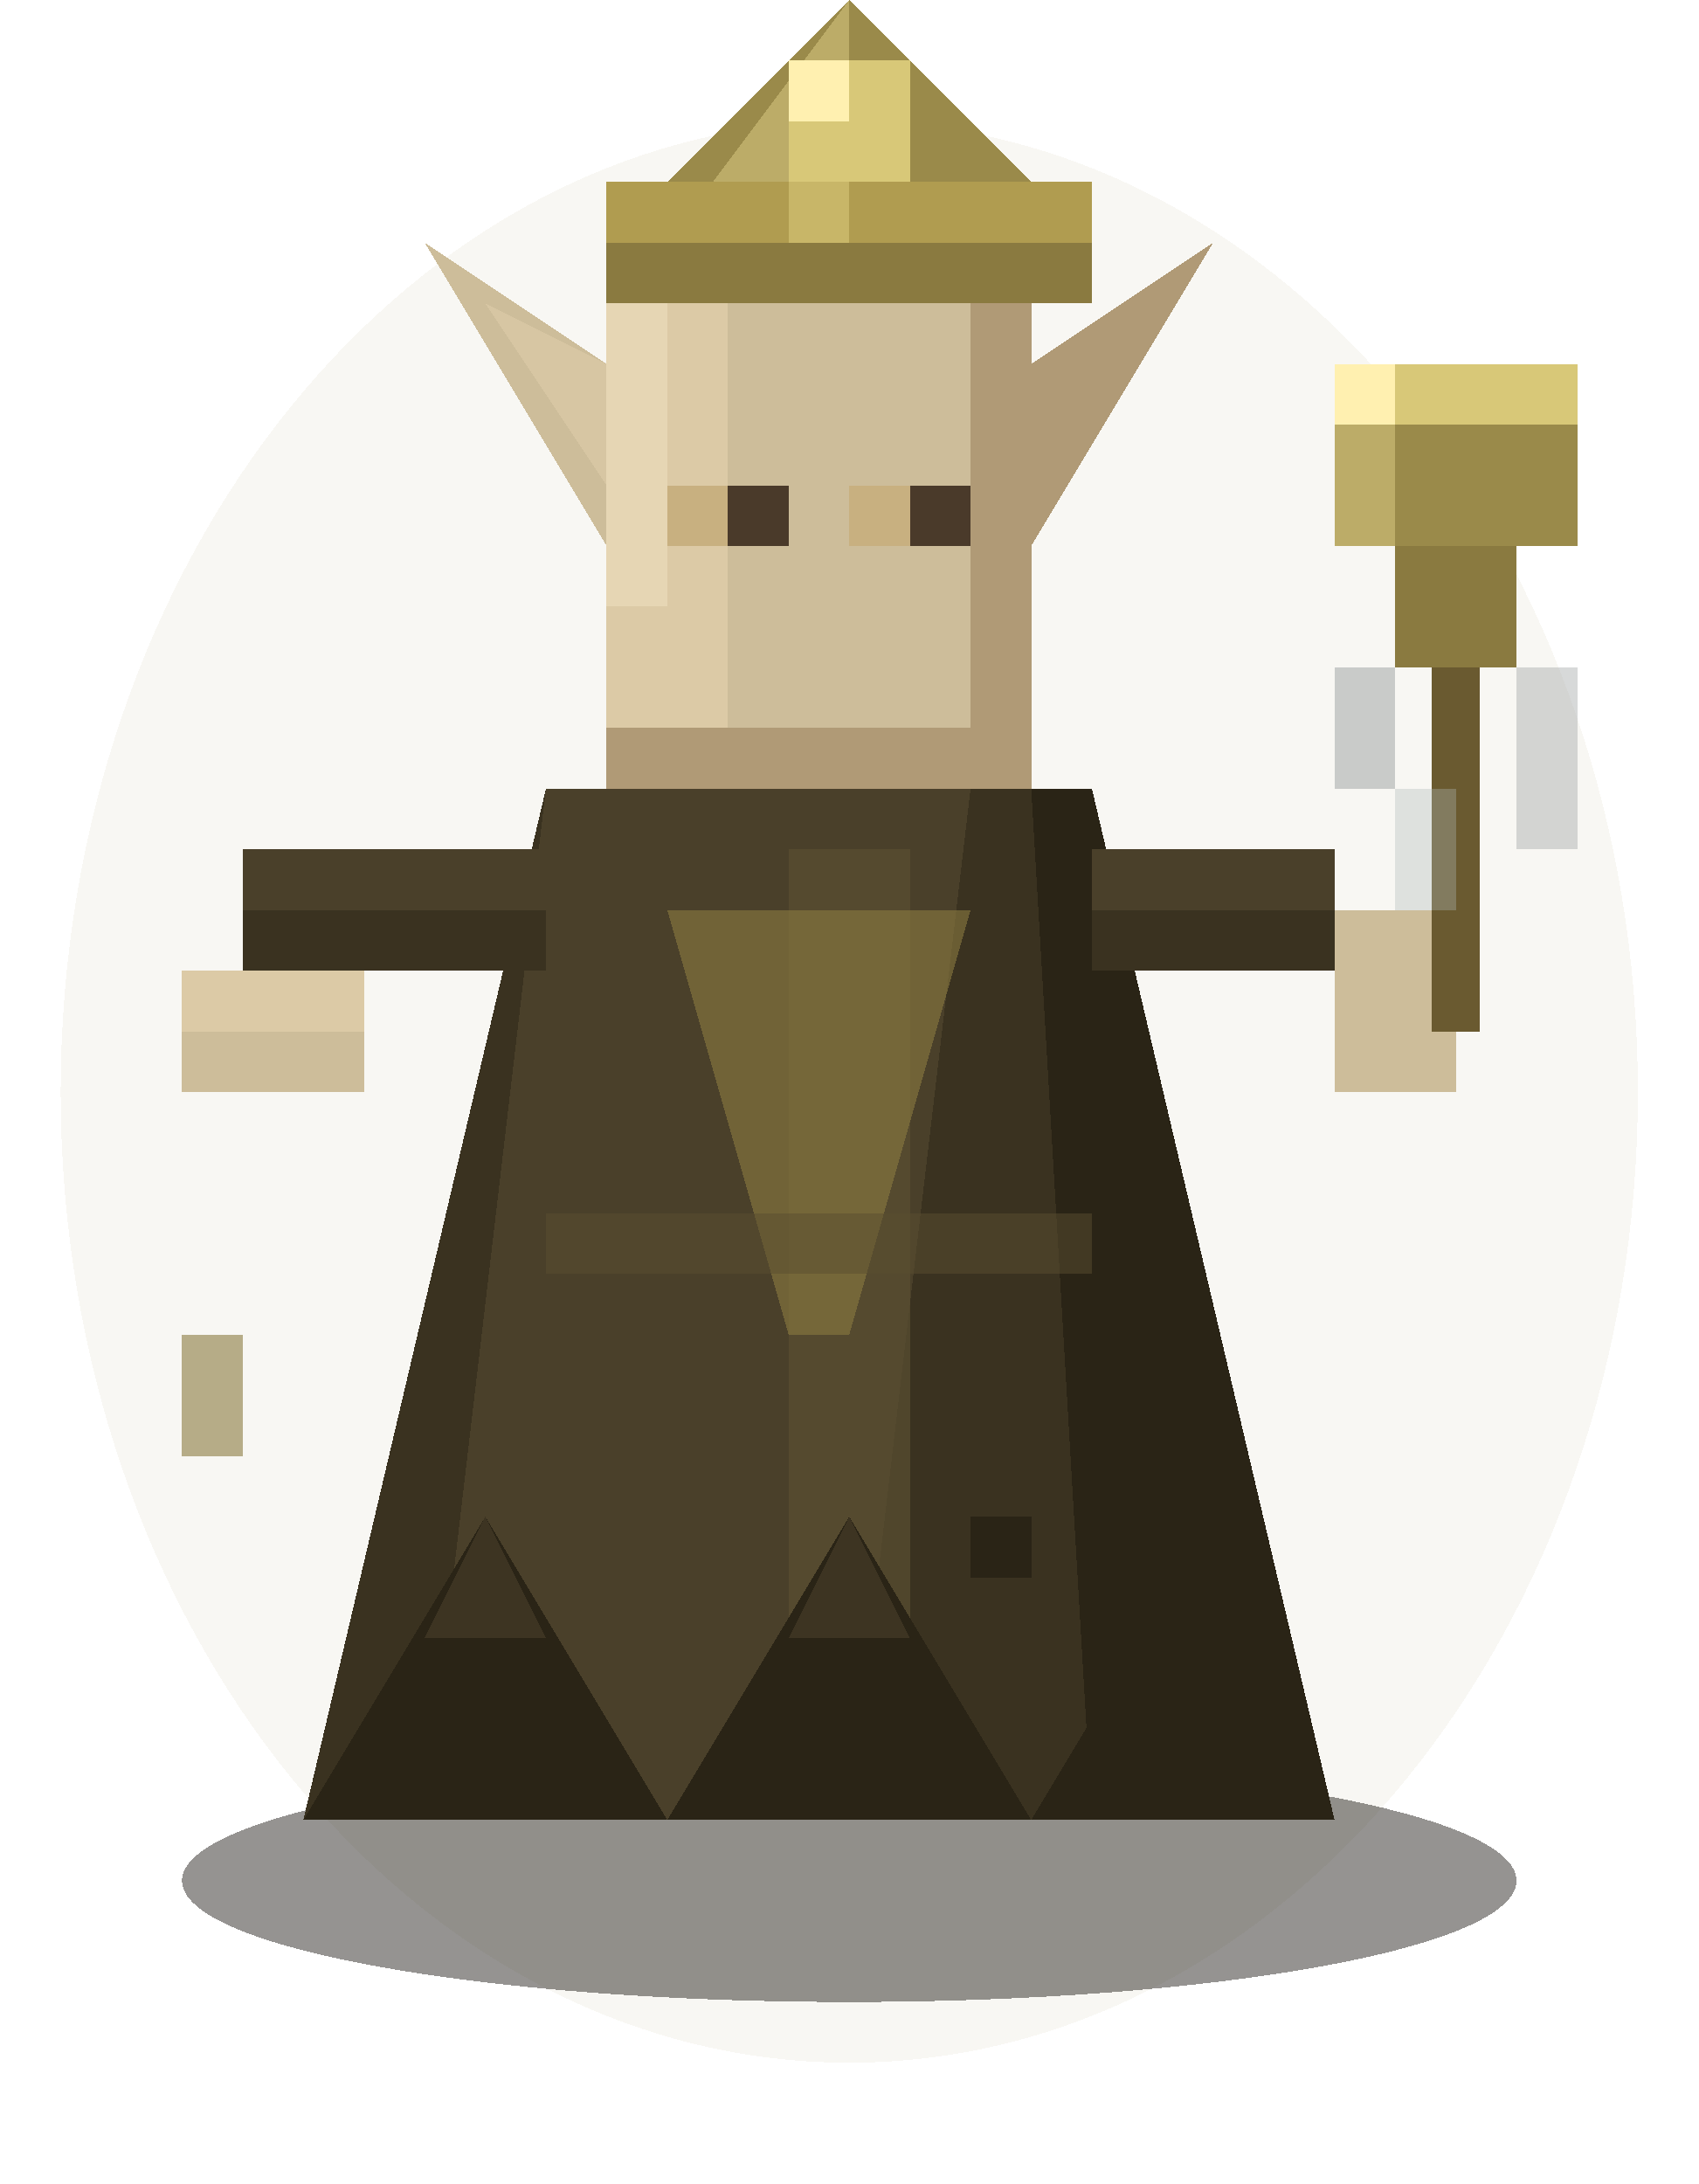
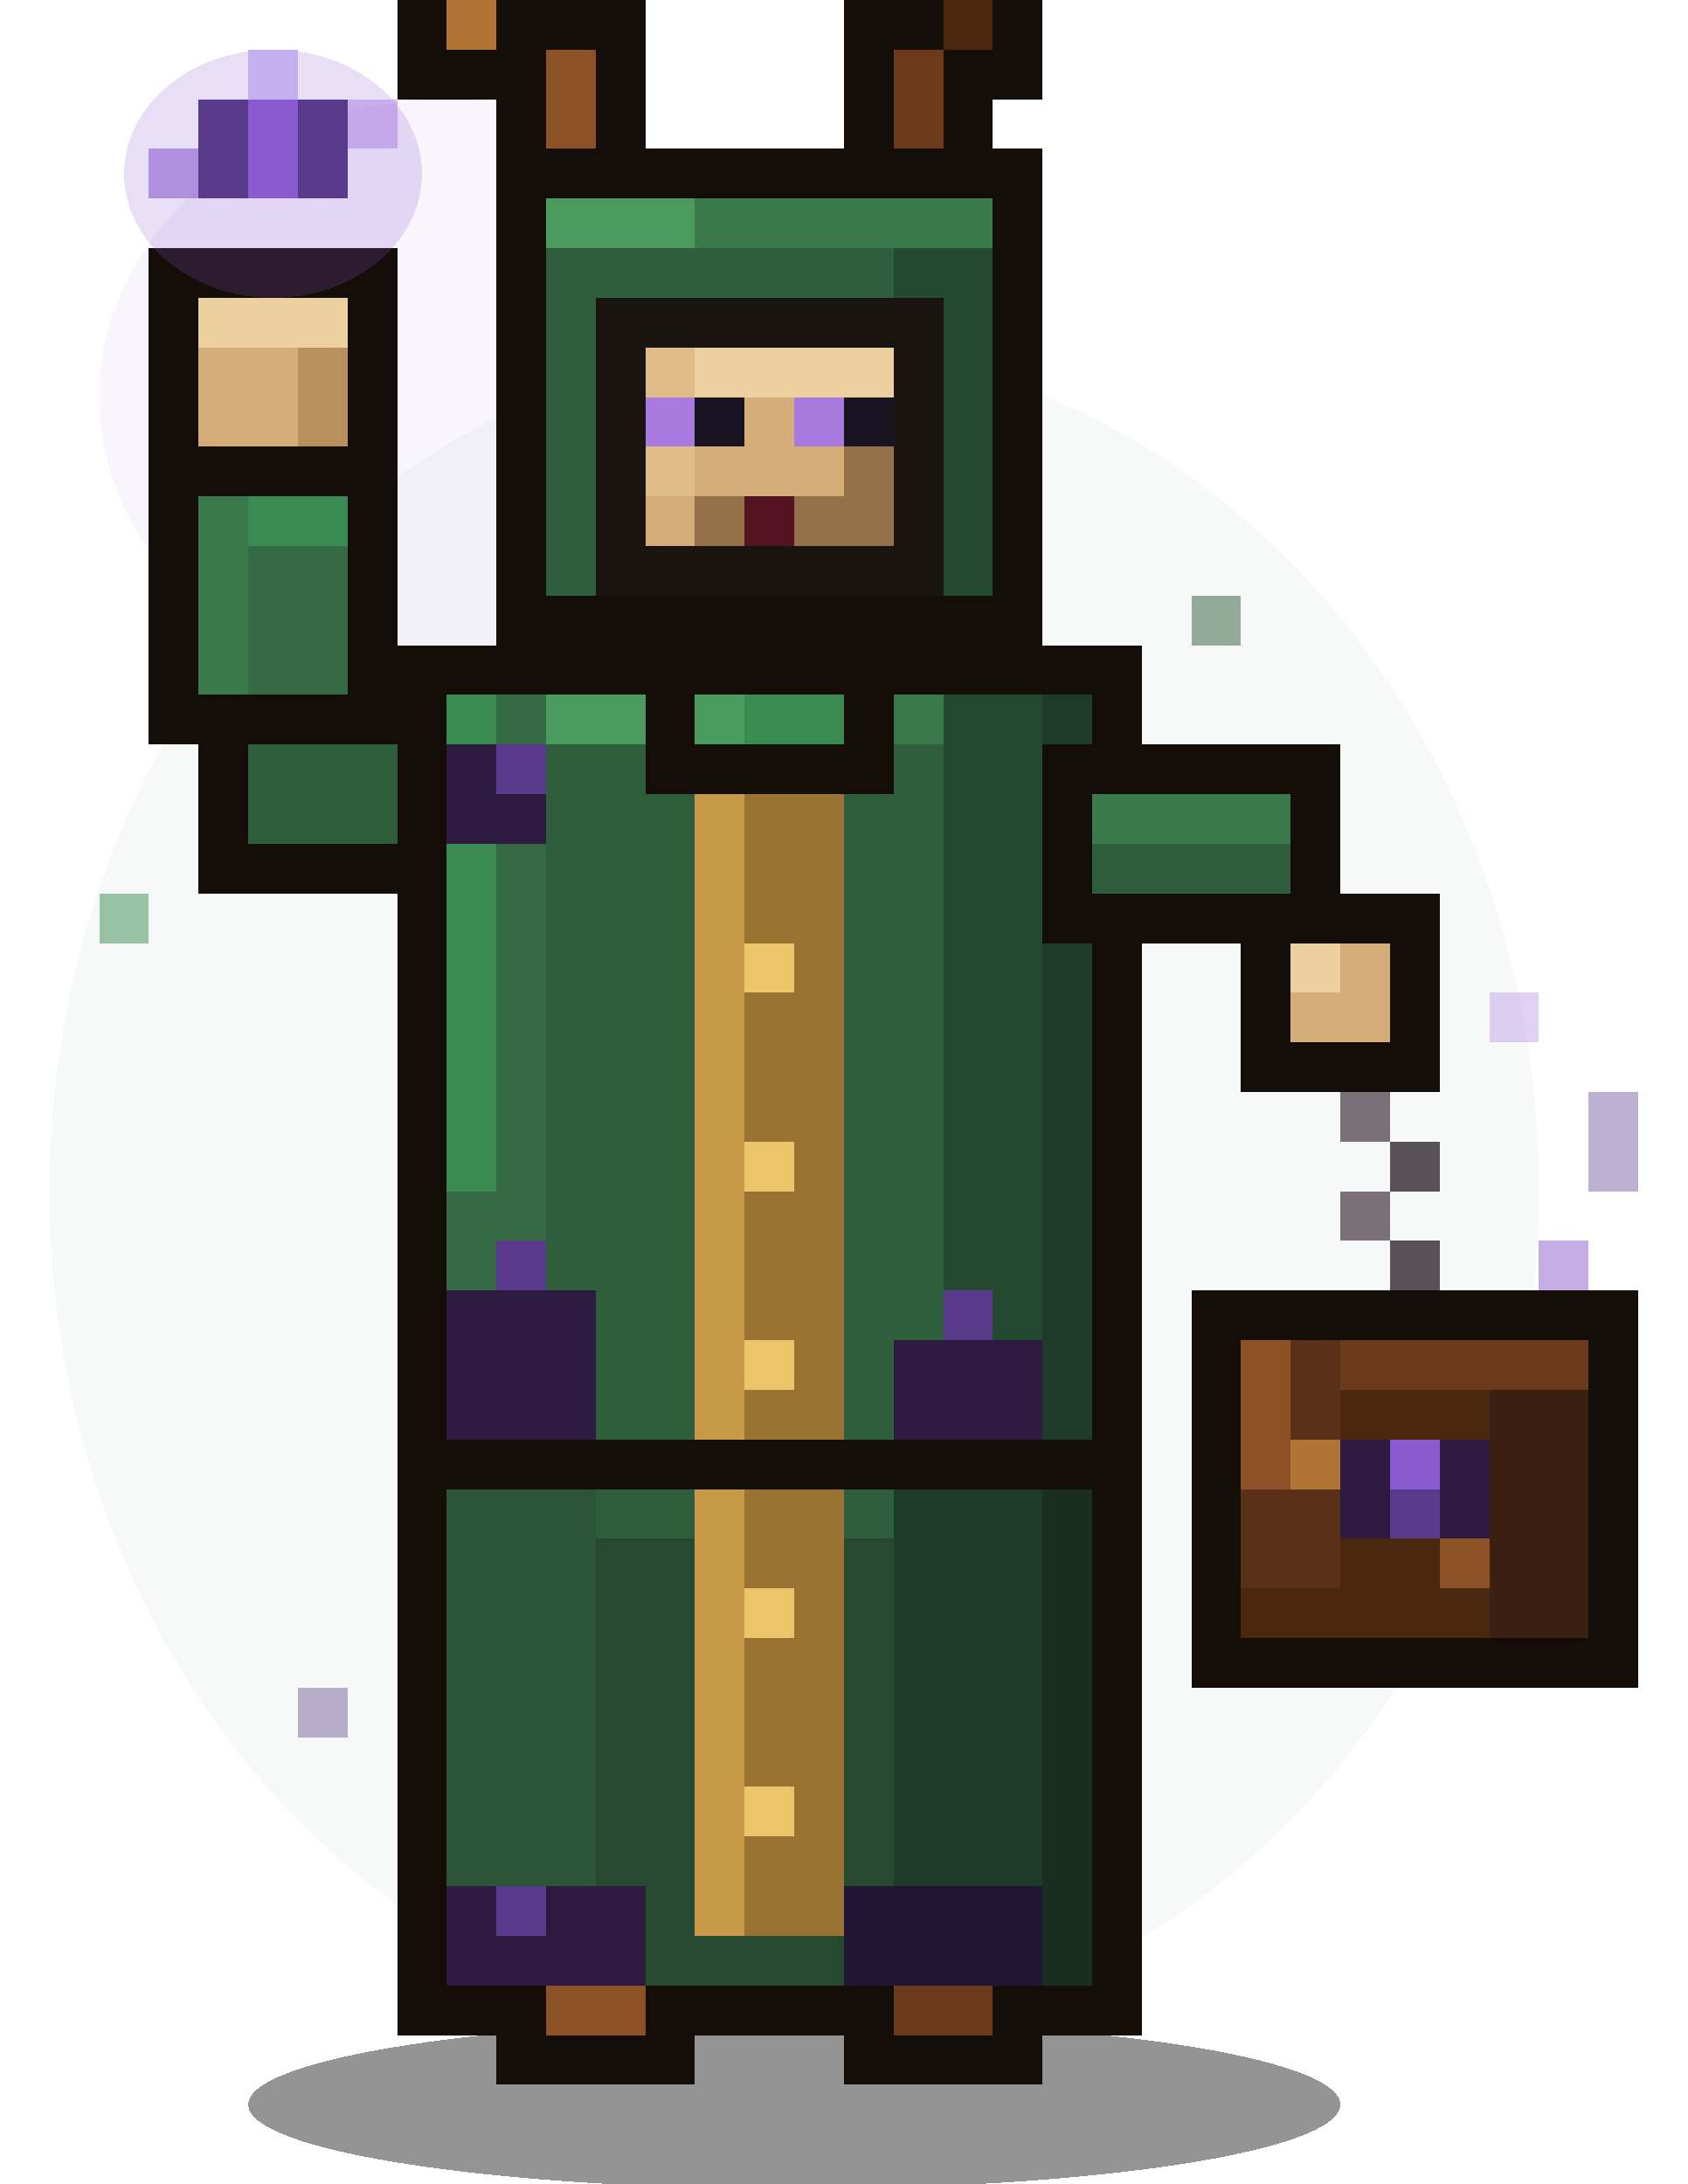
- <svg xmlns="http://www.w3.org/2000/svg" viewBox="0 0 28 36" shape-rendering="crispEdges" preserveAspectRatio="xMidYMax meet" aria-label="Corrupted War-Priest">
-   <ellipse cx="14" cy="18" rx="13" ry="16" fill="#9a8a4a" opacity="0.07" />
-   <ellipse cx="14" cy="31" rx="11" ry="2" fill="#14100a" opacity="0.45" />
-   <polygon points="14,0 10,4 18,4" fill="#9a8a4a" />
-   <polygon points="14,0 11,4 14,4" fill="#bcac68" />
-   <rect x="10" y="3" width="8" height="2" fill="#8a7a40" />
-   <rect x="10" y="3" width="8" height="1" fill="#b09c50" />
-   <rect x="13" y="1" width="2" height="2" fill="#d8c878" />
-   <rect x="13" y="1" width="1" height="1" fill="#fff0b0" />
-   <rect x="10" y="5" width="7" height="8" fill="#cdbd9a" />
-   <rect x="10" y="5" width="2" height="8" fill="#dccaa6" />
-   <rect x="10" y="5" width="1" height="5" fill="#e6d6b4" />
-   <rect x="16" y="5" width="1" height="8" fill="#b09a76" />
-   <rect x="10" y="12" width="7" height="1" fill="#b09a76" />
-   <rect x="11" y="8" width="2" height="1" fill="#4a3a2a" />
-   <rect x="14" y="8" width="2" height="1" fill="#4a3a2a" />
-   <rect x="11" y="8" width="1" height="1" fill="#c8b080" />
-   <rect x="14" y="8" width="1" height="1" fill="#c8b080" />
-   <polygon points="10,6 7,4 10,9" fill="#cdbd9a" />
-   <polygon points="10,6 8,5 10,8" fill="#dccaa6" opacity="0.7" />
-   <polygon points="17,6 20,4 17,9" fill="#b09a76" />
-   <polygon points="9,13 18,13 22,30 5,30" fill="#3a3220" />
-   <polygon points="9,13 16,13 14,30 7,30" fill="#4a402a" />
-   <rect x="13" y="14" width="2" height="16" fill="#5a4e30" opacity="0.7" />
-   <polygon points="17,13 18,13 22,30 18,30" fill="#2a2416" />
-   <polygon points="11,15 16,15 14,22 13,22" fill="#8a7a40" opacity="0.6" />
-   <rect x="9" y="20" width="9" height="1" fill="#5a4e30" opacity="0.5" />
-   <rect x="10" y="17" width="1" height="1" fill="#4a402a" />
-   <rect x="16" y="25" width="1" height="1" fill="#2a2416" />
-   <rect x="18" y="14" width="4" height="2" fill="#3a3220" />
-   <rect x="18" y="14" width="4" height="1" fill="#4a402a" />
-   <rect x="22" y="15" width="2" height="3" fill="#cdbd9a" />
-   <rect x="4" y="14" width="5" height="2" fill="#3a3220" />
-   <rect x="4" y="14" width="5" height="1" fill="#4a402a" />
-   <rect x="3" y="16" width="3" height="2" fill="#cdbd9a" />
-   <rect x="3" y="16" width="3" height="1" fill="#dccaa6" />
-   <line x1="24" y1="6" x2="24" y2="17" stroke="#6a5a30" stroke-width="0.8" />
-   <rect x="22" y="6" width="4" height="3" fill="#9a8a4a" />
-   <rect x="22" y="6" width="4" height="1" fill="#d8c878" />
-   <rect x="22" y="6" width="1" height="3" fill="#bcac68" />
-   <rect x="22" y="6" width="1" height="1" fill="#fff0b0" />
-   <rect x="23" y="9" width="2" height="2" fill="#8a7a40" />
-   <rect x="22" y="11" width="1" height="2" fill="#9aa0a0" opacity="0.5" />
-   <rect x="25" y="11" width="1" height="3" fill="#9aa0a0" opacity="0.4" />
-   <rect x="23" y="13" width="1" height="2" fill="#b0b6b6" opacity="0.35" />
-   <polygon points="5,30 8,25 11,30" fill="#2a2416" />
-   <polygon points="11,30 14,25 17,30" fill="#2a2416" />
-   <polygon points="17,30 20,25 22,30" fill="#2a2416" />
-   <polygon points="8,25 9,27 7,27" fill="#4a402a" opacity="0.6" />
-   <polygon points="14,25 15,27 13,27" fill="#4a402a" opacity="0.6" />
-   <rect x="3" y="22" width="1" height="2" fill="#8a7a40" opacity="0.6" />
-   <rect x="13" y="3" width="1" height="1" fill="#d8c878" opacity="0.6" />
+ <svg xmlns="http://www.w3.org/2000/svg" viewBox="0 0 34 44" shape-rendering="crispEdges" preserveAspectRatio="xMidYMax meet" aria-label="Corrupted War-Priest">
+   <ellipse cx="16" cy="24" rx="15" ry="17" fill="#3a8a52" opacity="0.05" />
+   <ellipse cx="9" cy="8" rx="7" ry="6" fill="#a87ae0" opacity="0.08" />
+   <ellipse cx="16" cy="42.4" rx="11" ry="1.7" fill="#000" opacity="0.42" />
+   <rect x="10" y="0" width="3" height="4" fill="#150d08" />
+   <rect x="11" y="1" width="1" height="3" fill="#8c5226" />
+   <rect x="8" y="0" width="3" height="2" fill="#150d08" />
+   <rect x="9" y="0" width="1" height="1" fill="#b07434" />
+   <rect x="17" y="0" width="3" height="3" fill="#150d08" />
+   <rect x="18" y="1" width="1" height="2" fill="#6a3a1a" />
+   <rect x="19" y="0" width="2" height="2" fill="#150d08" />
+   <rect x="19" y="0" width="1" height="1" fill="#4a2810" />
+   <rect x="10" y="3" width="11" height="10" fill="#150d08" />
+   <rect x="11" y="4" width="9" height="8" fill="#2e5e3c" />
+   <rect x="11" y="4" width="9" height="1" fill="#3a7a4a" />
+   <rect x="11" y="4" width="3" height="1" fill="#4a9a5e" />
+   <rect x="18" y="5" width="2" height="7" fill="#234a30" />
+   <rect x="12" y="6" width="7" height="6" fill="#1a1410" />
+   <rect x="13" y="7" width="5" height="4" fill="#d4ad78" />
+   <rect x="13" y="7" width="5" height="1" fill="#ecd0a0" />
+   <rect x="13" y="7" width="1" height="3" fill="#e0bd88" />
+   <rect x="17" y="8" width="1" height="3" fill="#95714a" />
+   <rect x="13" y="8" width="2" height="1" fill="#1a1322" />
+   <rect x="16" y="8" width="2" height="1" fill="#1a1322" />
+   <rect x="13" y="8" width="1" height="1" fill="#a87ae0" />
+   <rect x="16" y="8" width="1" height="1" fill="#a87ae0" />
+   <rect x="14" y="10" width="3" height="1" fill="#95714a" />
+   <rect x="15" y="10" width="1" height="1" fill="#531320" />
+   <rect x="8" y="13" width="15" height="17" fill="#150d08" />
+   <rect x="9" y="14" width="13" height="15" fill="#2e5e3c" />
+   <rect x="9" y="14" width="13" height="1" fill="#3a7a4a" />
+   <rect x="9" y="14" width="5" height="1" fill="#4a9a5e" />
+   <rect x="9" y="14" width="2" height="15" fill="#356a44" />
+   <rect x="9" y="14" width="1" height="10" fill="#3a8a52" />
+   <rect x="19" y="14" width="3" height="15" fill="#234a30" />
+   <rect x="21" y="14" width="1" height="15" fill="#1e3a28" />
+   <rect x="14" y="14" width="3" height="15" fill="#9a7232" />
+   <rect x="14" y="14" width="1" height="15" fill="#c89a48" />
+   <rect x="15" y="15" width="1" height="1" fill="#ecc46a" />
+   <rect x="15" y="19" width="1" height="1" fill="#ecc46a" />
+   <rect x="15" y="23" width="1" height="1" fill="#ecc46a" />
+   <rect x="15" y="27" width="1" height="1" fill="#ecc46a" />
+   <rect x="13" y="14" width="5" height="2" fill="#150d08" />
+   <rect x="14" y="14" width="3" height="1" fill="#3a8a52" />
+   <rect x="14" y="14" width="1" height="1" fill="#4a9a5e" />
+   <rect x="9" y="26" width="3" height="3" fill="#2c1a40" />
+   <rect x="10" y="25" width="1" height="1" fill="#5a3a8a" />
+   <rect x="18" y="27" width="3" height="2" fill="#2c1a40" />
+   <rect x="19" y="26" width="1" height="1" fill="#5a3a8a" />
+   <rect x="9" y="15" width="2" height="2" fill="#2c1a40" />
+   <rect x="10" y="15" width="1" height="1" fill="#5a3a8a" />
+   <rect x="21" y="15" width="6" height="4" fill="#150d08" />
+   <rect x="22" y="16" width="4" height="2" fill="#2e5e3c" />
+   <rect x="22" y="16" width="4" height="1" fill="#3a7a4a" />
+   <rect x="25" y="18" width="4" height="4" fill="#150d08" />
+   <rect x="26" y="19" width="2" height="2" fill="#d4ad78" />
+   <rect x="26" y="19" width="1" height="1" fill="#ecd0a0" />
+   <rect x="27" y="22" width="1" height="1" fill="#7a7078" />
+   <rect x="28" y="23" width="1" height="1" fill="#5a5058" />
+   <rect x="27" y="24" width="1" height="1" fill="#7a7078" />
+   <rect x="28" y="25" width="1" height="1" fill="#5a5058" />
+   <rect x="24" y="26" width="9" height="8" fill="#150d08" />
+   <rect x="25" y="27" width="7" height="6" fill="#4a2810" />
+   <rect x="25" y="27" width="7" height="1" fill="#6a3a1a" />
+   <rect x="25" y="27" width="2" height="5" fill="#5a3018" />
+   <rect x="25" y="27" width="1" height="3" fill="#8c5226" />
+   <rect x="30" y="28" width="2" height="5" fill="#3a2010" />
+   <rect x="26" y="29" width="1" height="1" fill="#b07434" />
+   <rect x="29" y="31" width="1" height="1" fill="#8c5226" />
+   <rect x="27" y="29" width="3" height="2" fill="#2c1a40" />
+   <rect x="28" y="29" width="1" height="1" fill="#8a5ad0" />
+   <rect x="28" y="30" width="1" height="1" fill="#5a3a8a" />
+   <rect x="31" y="25" width="1" height="1" fill="#8a5ad0" opacity="0.5" />
+   <rect x="32" y="22" width="1" height="2" fill="#5a3a8a" opacity="0.4" />
+   <rect x="30" y="20" width="1" height="1" fill="#a87ae0" opacity="0.35" />
+   <rect x="4" y="13" width="5" height="5" fill="#150d08" />
+   <rect x="5" y="14" width="3" height="3" fill="#2e5e3c" />
+   <rect x="5" y="14" width="3" height="1" fill="#3a8a52" />
+   <rect x="3" y="9" width="5" height="6" fill="#150d08" />
+   <rect x="4" y="10" width="3" height="4" fill="#356a44" />
+   <rect x="4" y="10" width="3" height="1" fill="#3a8a52" />
+   <rect x="4" y="10" width="1" height="4" fill="#3a7a4a" />
+   <rect x="3" y="5" width="5" height="5" fill="#150d08" />
+   <rect x="4" y="6" width="3" height="3" fill="#d4ad78" />
+   <rect x="4" y="6" width="3" height="1" fill="#ecd0a0" />
+   <rect x="6" y="7" width="1" height="2" fill="#b8905c" />
+   <ellipse cx="5.5" cy="3.5" rx="3" ry="2.5" fill="#8a5ad0" opacity="0.2" />
+   <rect x="4" y="2" width="3" height="2" fill="#5a3a8a" />
+   <rect x="5" y="2" width="1" height="2" fill="#8a5ad0" />
+   <rect x="5" y="1" width="1" height="1" fill="#c4b0f0" />
+   <rect x="3" y="3" width="1" height="1" fill="#8a5ad0" opacity="0.6" />
+   <rect x="7" y="2" width="1" height="1" fill="#a87ae0" opacity="0.5" />
+   <rect x="8" y="29" width="15" height="12" fill="#150d08" />
+   <rect x="9" y="30" width="13" height="10" fill="#26492f" />
+   <rect x="9" y="30" width="13" height="1" fill="#2e5e3c" />
+   <rect x="9" y="30" width="3" height="10" fill="#2c5436" />
+   <rect x="18" y="30" width="4" height="10" fill="#1e3a28" />
+   <rect x="21" y="30" width="1" height="10" fill="#192e20" />
+   <rect x="14" y="30" width="3" height="9" fill="#9a7232" />
+   <rect x="14" y="30" width="1" height="9" fill="#c89a48" />
+   <rect x="15" y="32" width="1" height="1" fill="#ecc46a" />
+   <rect x="15" y="36" width="1" height="1" fill="#ecc46a" />
+   <rect x="9" y="38" width="4" height="2" fill="#2c1a40" />
+   <rect x="17" y="38" width="4" height="2" fill="#221433" />
+   <rect x="10" y="38" width="1" height="1" fill="#5a3a8a" />
+   <rect x="10" y="40" width="4" height="2" fill="#150d08" />
+   <rect x="11" y="40" width="2" height="1" fill="#8c5226" />
+   <rect x="17" y="40" width="4" height="2" fill="#150d08" />
+   <rect x="18" y="40" width="2" height="1" fill="#6a3a1a" />
+   <rect x="2" y="18" width="1" height="1" fill="#3a8a52" opacity="0.5" />
+   <rect x="24" y="12" width="1" height="1" fill="#2e5e3c" opacity="0.5" />
+   <rect x="6" y="34" width="1" height="1" fill="#5a3a8a" opacity="0.4" />
</svg>
